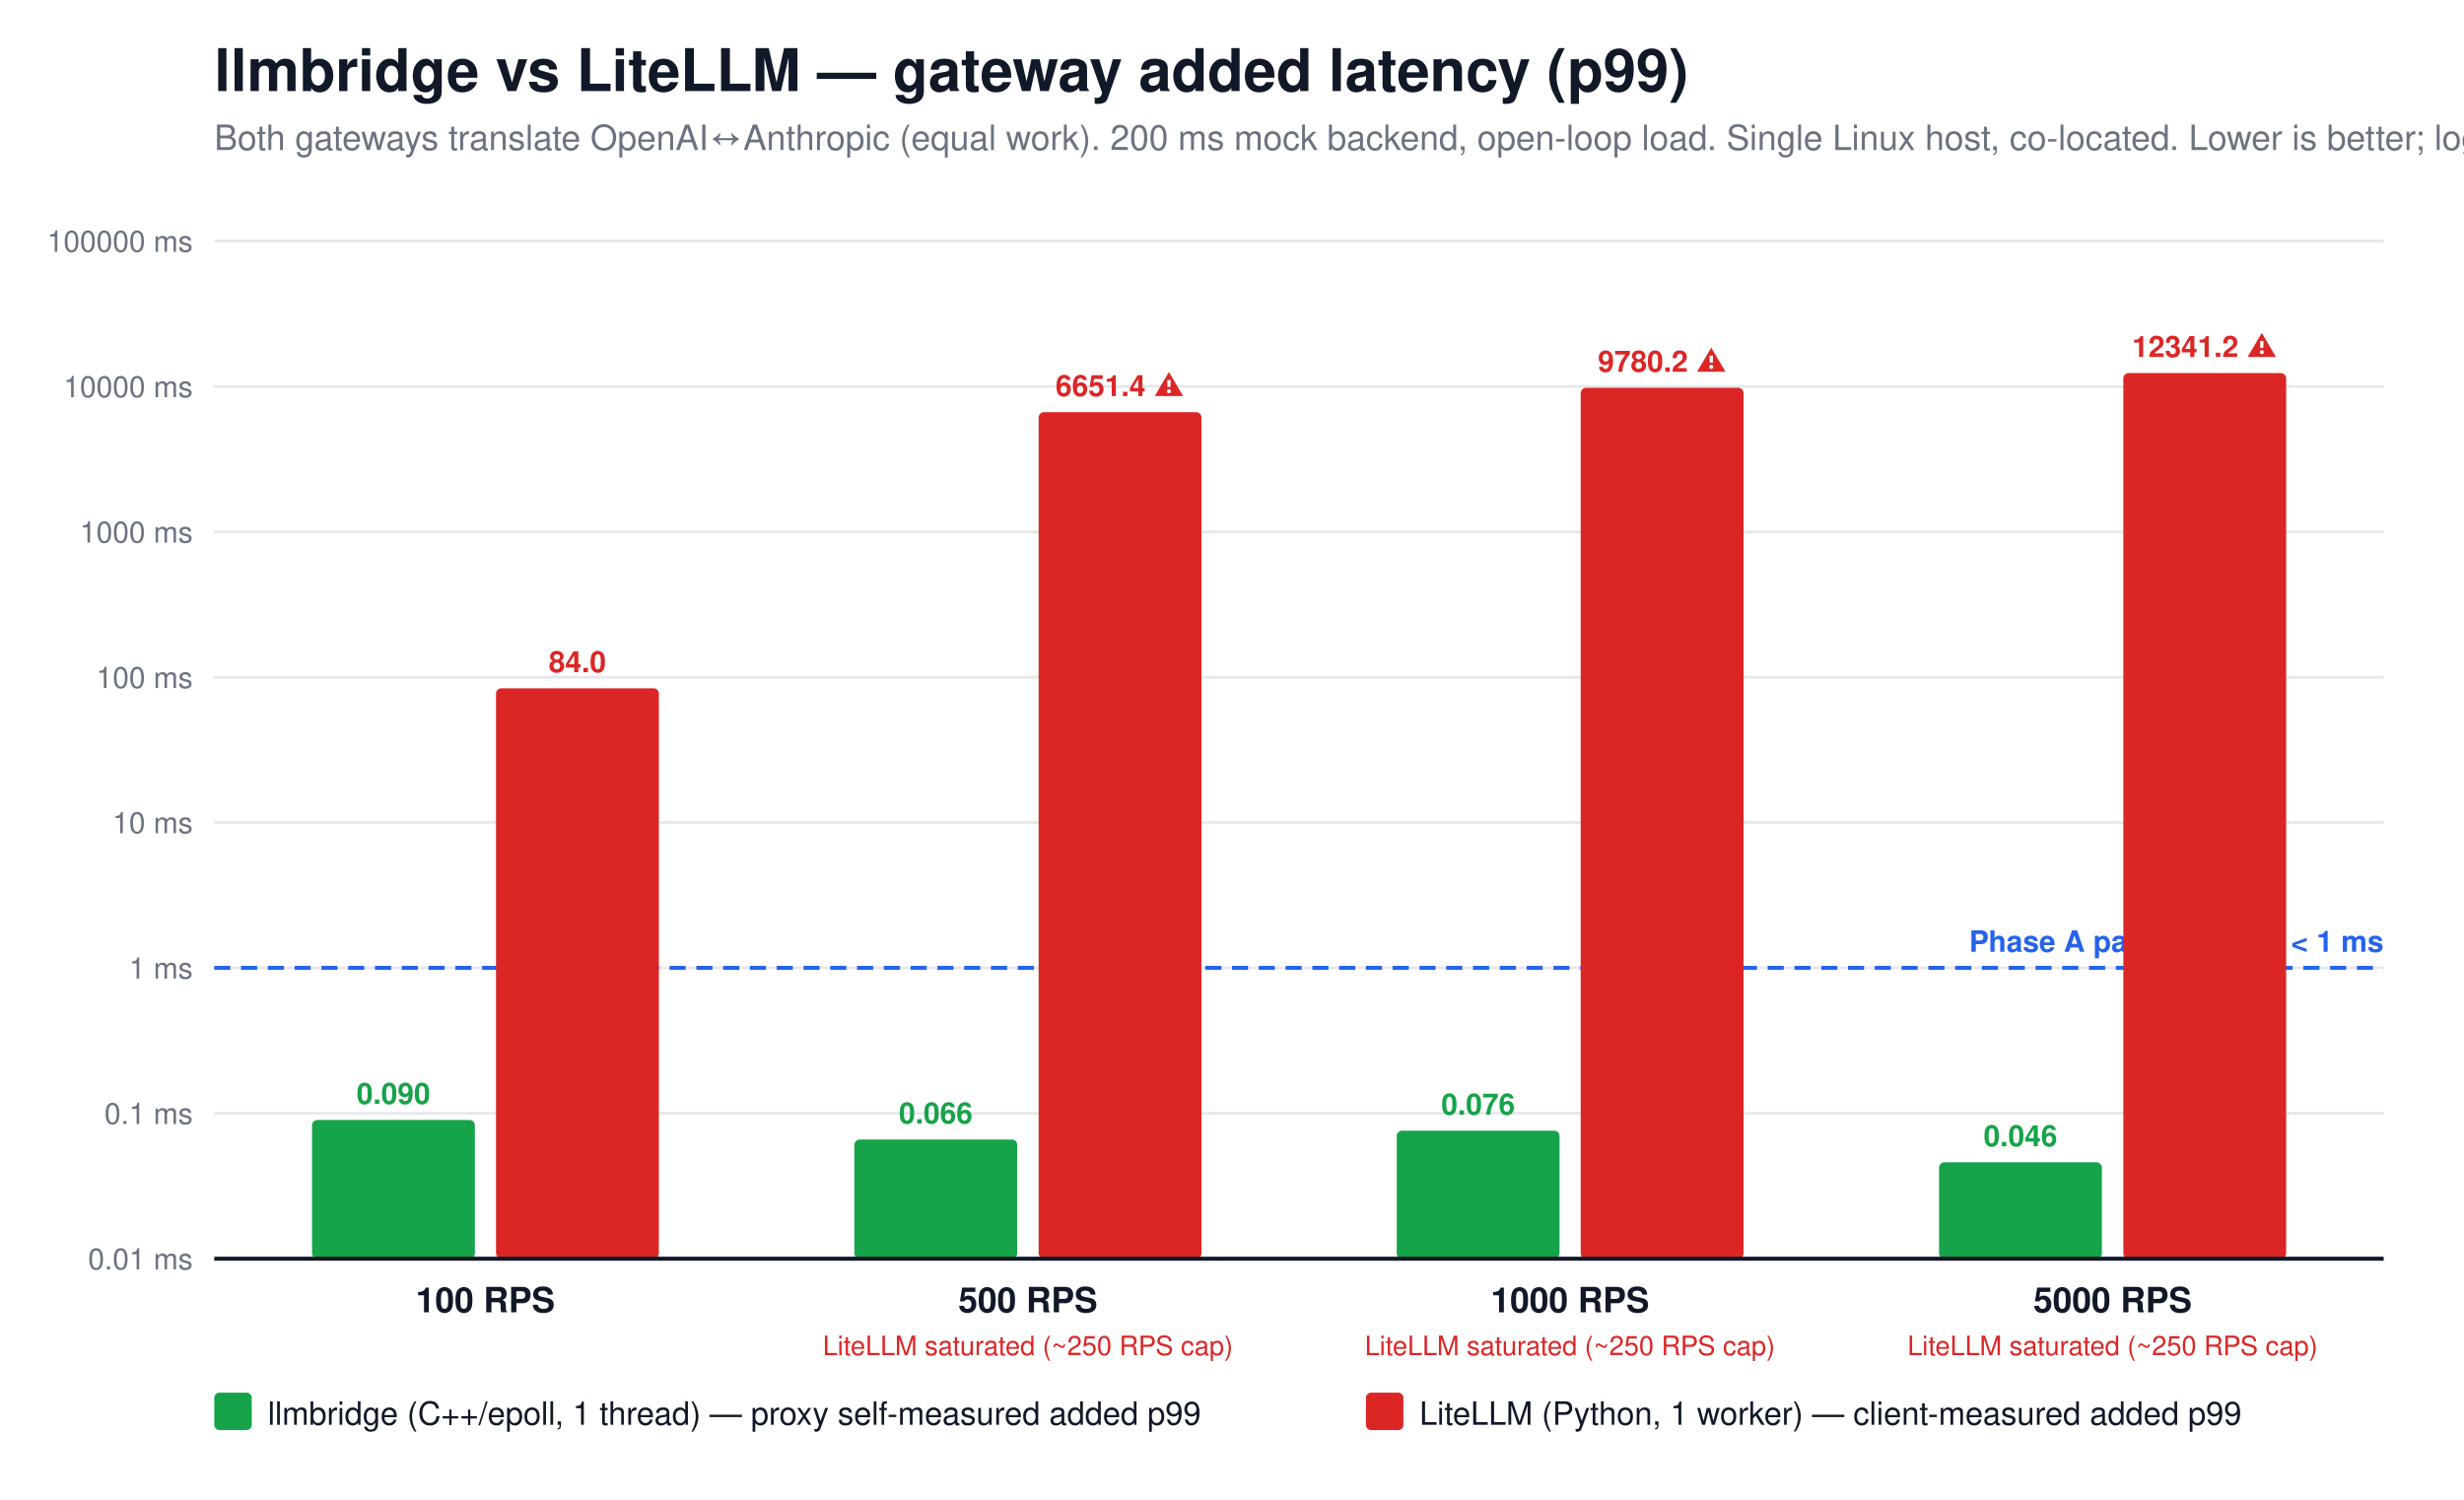
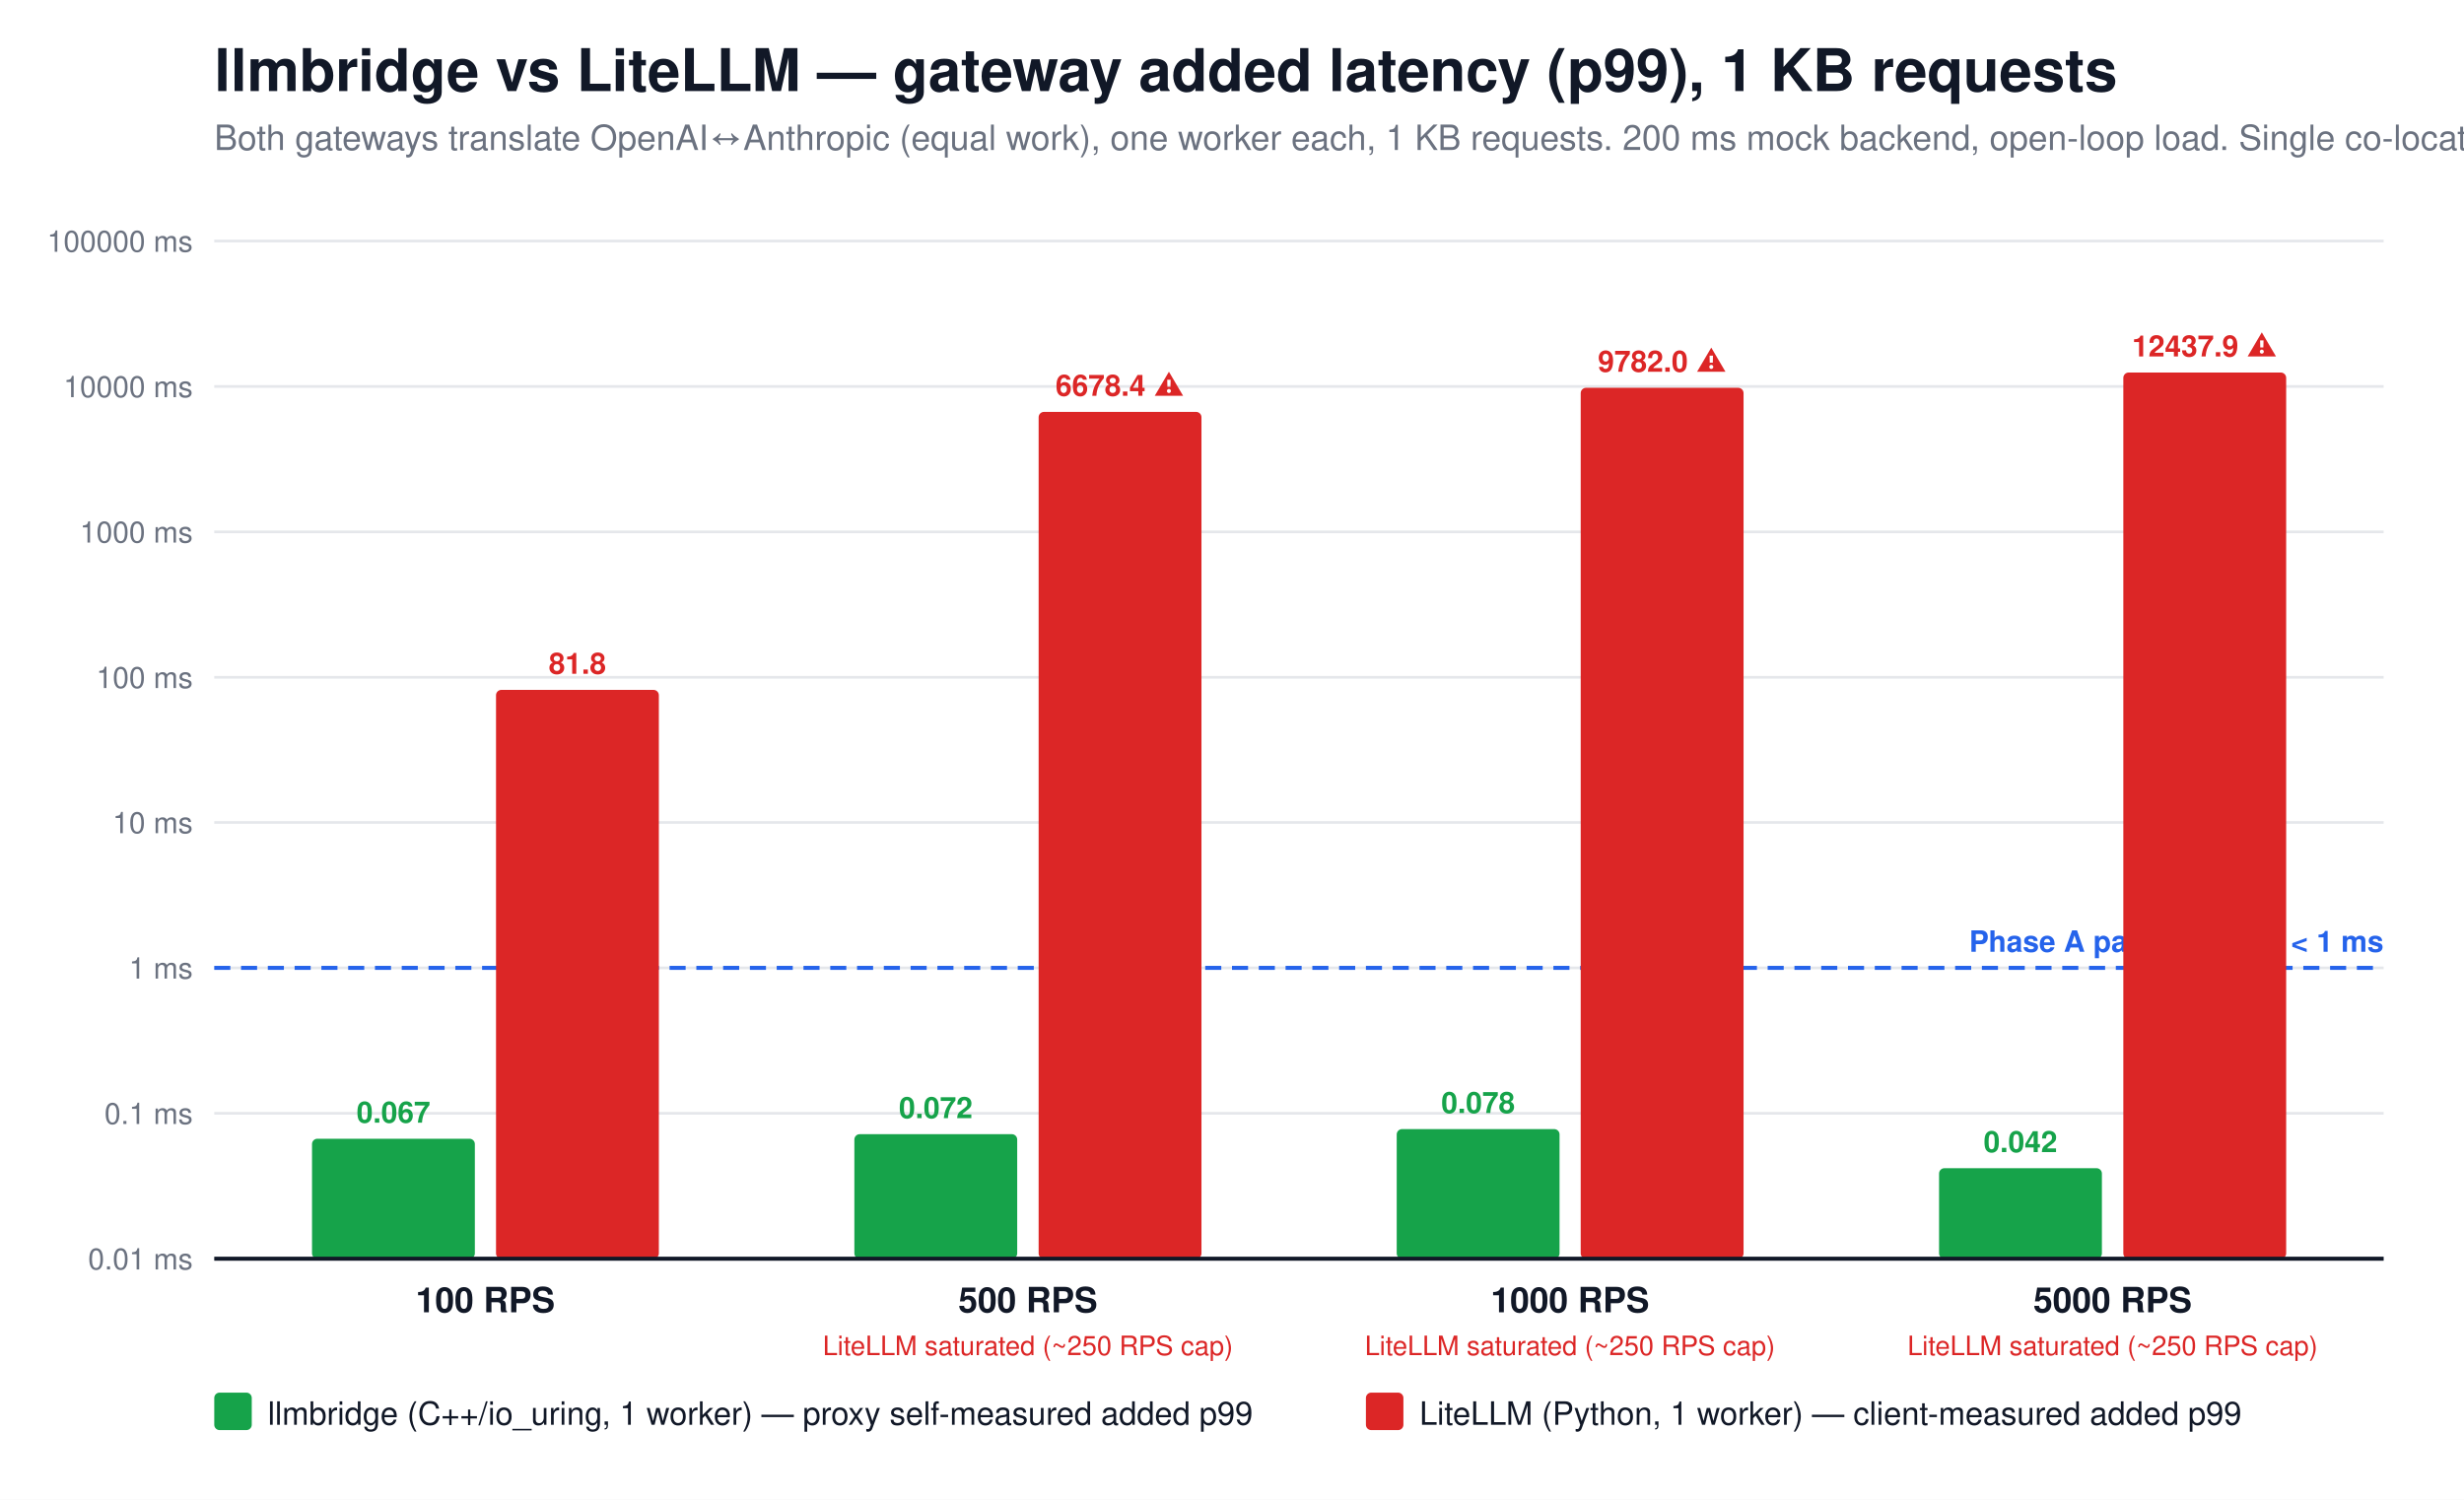
<svg xmlns="http://www.w3.org/2000/svg" width="920" height="560" viewBox="0 0 920 560" font-family="-apple-system,Segoe UI,Helvetica,Arial,sans-serif">
  <rect width="920" height="560" fill="white" />
-   <text x="80" y="34" font-size="22" font-weight="700" fill="#111827">llmbridge vs LiteLLM — gateway added latency (p99)</text>
-   <text x="80" y="56" font-size="13" fill="#6b7280">Both gateways translate OpenAI↔Anthropic (equal work). 200 ms mock backend, open-loop load. Single Linux host, co-located. Lower is better; log scale.</text>
+   <text x="80" y="34" font-size="22" font-weight="700" fill="#111827">llmbridge vs LiteLLM — gateway added latency (p99), 1 KB requests</text>
+   <text x="80" y="56" font-size="13" fill="#6b7280">Both gateways translate OpenAI↔Anthropic (equal work), one worker each, 1 KB requests. 200 ms mock backend, open-loop load. Single co-located host. Lower is better; log scale.</text>
  <line x1="80" y1="470.0" x2="890" y2="470.0" stroke="#e5e7eb" stroke-width="1" />
  <text x="72" y="474.0" font-size="11" fill="#6b7280" text-anchor="end">0.01 ms</text>
  <line x1="80" y1="415.7" x2="890" y2="415.7" stroke="#e5e7eb" stroke-width="1" />
  <text x="72" y="419.7" font-size="11" fill="#6b7280" text-anchor="end">0.1 ms</text>
  <line x1="80" y1="361.4" x2="890" y2="361.4" stroke="#e5e7eb" stroke-width="1" />
  <text x="72" y="365.4" font-size="11" fill="#6b7280" text-anchor="end">1 ms</text>
  <line x1="80" y1="307.1" x2="890" y2="307.1" stroke="#e5e7eb" stroke-width="1" />
  <text x="72" y="311.1" font-size="11" fill="#6b7280" text-anchor="end">10 ms</text>
  <line x1="80" y1="252.9" x2="890" y2="252.9" stroke="#e5e7eb" stroke-width="1" />
  <text x="72" y="256.9" font-size="11" fill="#6b7280" text-anchor="end">100 ms</text>
  <line x1="80" y1="198.6" x2="890" y2="198.6" stroke="#e5e7eb" stroke-width="1" />
  <text x="72" y="202.6" font-size="11" fill="#6b7280" text-anchor="end">1000 ms</text>
  <line x1="80" y1="144.3" x2="890" y2="144.3" stroke="#e5e7eb" stroke-width="1" />
  <text x="72" y="148.3" font-size="11" fill="#6b7280" text-anchor="end">10000 ms</text>
  <line x1="80" y1="90.0" x2="890" y2="90.0" stroke="#e5e7eb" stroke-width="1" />
  <text x="72" y="94.0" font-size="11" fill="#6b7280" text-anchor="end">100000 ms</text>
  <line x1="80" y1="361.4" x2="890" y2="361.4" stroke="#2563eb" stroke-width="1.5" stroke-dasharray="6 4" />
  <text x="890" y="355.4" font-size="11" fill="#2563eb" text-anchor="end" font-weight="600">Phase A pass bar: p99 &lt; 1 ms</text>
-   <rect x="116.5" y="418.2" width="60.8" height="51.8" fill="#16a34a" rx="2" />
-   <text x="146.9" y="412.2" font-size="11" fill="#16a34a" text-anchor="middle" font-weight="700">0.090</text>
-   <rect x="185.2" y="257.0" width="60.8" height="213.0" fill="#dc2626" rx="2" />
-   <text x="215.6" y="251.0" font-size="11" fill="#dc2626" text-anchor="middle" font-weight="700">84.0</text>
+   <rect x="116.5" y="425.2" width="60.8" height="44.8" fill="#16a34a" rx="2" />
+   <text x="146.9" y="419.2" font-size="11" fill="#16a34a" text-anchor="middle" font-weight="700">0.067</text>
+   <rect x="185.2" y="257.6" width="60.8" height="212.4" fill="#dc2626" rx="2" />
+   <text x="215.6" y="251.6" font-size="11" fill="#dc2626" text-anchor="middle" font-weight="700">81.8</text>
  <text x="181.2" y="490.0" font-size="13" fill="#111827" text-anchor="middle" font-weight="600">100 RPS</text>
-   <rect x="319.0" y="425.5" width="60.8" height="44.5" fill="#16a34a" rx="2" />
-   <text x="349.4" y="419.5" font-size="11" fill="#16a34a" text-anchor="middle" font-weight="700">0.066</text>
-   <rect x="387.8" y="153.9" width="60.8" height="316.1" fill="#dc2626" rx="2" />
-   <text x="418.1" y="147.9" font-size="11" fill="#dc2626" text-anchor="middle" font-weight="700">6651.4 ⚠</text>
+   <rect x="319.0" y="423.5" width="60.8" height="46.5" fill="#16a34a" rx="2" />
+   <text x="349.4" y="417.5" font-size="11" fill="#16a34a" text-anchor="middle" font-weight="700">0.072</text>
+   <rect x="387.8" y="153.8" width="60.8" height="316.2" fill="#dc2626" rx="2" />
+   <text x="418.1" y="147.8" font-size="11" fill="#dc2626" text-anchor="middle" font-weight="700">6678.4 ⚠</text>
  <text x="383.8" y="490.0" font-size="13" fill="#111827" text-anchor="middle" font-weight="600">500 RPS</text>
  <text x="383.8" y="506.0" font-size="10" fill="#dc2626" text-anchor="middle">LiteLLM saturated (~250 RPS cap)</text>
-   <rect x="521.5" y="422.2" width="60.8" height="47.8" fill="#16a34a" rx="2" />
-   <text x="551.9" y="416.2" font-size="11" fill="#16a34a" text-anchor="middle" font-weight="700">0.076</text>
+   <rect x="521.5" y="421.6" width="60.8" height="48.4" fill="#16a34a" rx="2" />
+   <text x="551.9" y="415.6" font-size="11" fill="#16a34a" text-anchor="middle" font-weight="700">0.078</text>
  <rect x="590.2" y="144.8" width="60.8" height="325.2" fill="#dc2626" rx="2" />
-   <text x="620.6" y="138.8" font-size="11" fill="#dc2626" text-anchor="middle" font-weight="700">9780.2 ⚠</text>
+   <text x="620.6" y="138.8" font-size="11" fill="#dc2626" text-anchor="middle" font-weight="700">9782.0 ⚠</text>
  <text x="586.2" y="490.0" font-size="13" fill="#111827" text-anchor="middle" font-weight="600">1000 RPS</text>
  <text x="586.2" y="506.0" font-size="10" fill="#dc2626" text-anchor="middle">LiteLLM saturated (~250 RPS cap)</text>
-   <rect x="724.0" y="434.0" width="60.8" height="36.0" fill="#16a34a" rx="2" />
-   <text x="754.4" y="428.0" font-size="11" fill="#16a34a" text-anchor="middle" font-weight="700">0.046</text>
-   <rect x="792.8" y="139.3" width="60.8" height="330.7" fill="#dc2626" rx="2" />
-   <text x="823.1" y="133.3" font-size="11" fill="#dc2626" text-anchor="middle" font-weight="700">12341.2 ⚠</text>
+   <rect x="724.0" y="436.2" width="60.8" height="33.8" fill="#16a34a" rx="2" />
+   <text x="754.4" y="430.2" font-size="11" fill="#16a34a" text-anchor="middle" font-weight="700">0.042</text>
+   <rect x="792.8" y="139.1" width="60.8" height="330.9" fill="#dc2626" rx="2" />
+   <text x="823.1" y="133.1" font-size="11" fill="#dc2626" text-anchor="middle" font-weight="700">12437.9 ⚠</text>
  <text x="788.8" y="490.0" font-size="13" fill="#111827" text-anchor="middle" font-weight="600">5000 RPS</text>
  <text x="788.8" y="506.0" font-size="10" fill="#dc2626" text-anchor="middle">LiteLLM saturated (~250 RPS cap)</text>
  <line x1="80" y1="470.0" x2="890" y2="470.0" stroke="#111827" stroke-width="1.5" />
  <rect x="80" y="520" width="14" height="14" fill="#16a34a" rx="2" />
-   <text x="100" y="532" font-size="12" fill="#111827">llmbridge (C++/epoll, 1 thread) — proxy self-measured added p99</text>
+   <text x="100" y="532" font-size="12" fill="#111827">llmbridge (C++/io_uring, 1 worker) — proxy self-measured added p99</text>
  <rect x="510" y="520" width="14" height="14" fill="#dc2626" rx="2" />
  <text x="530" y="532" font-size="12" fill="#111827">LiteLLM (Python, 1 worker) — client-measured added p99</text>
</svg>
